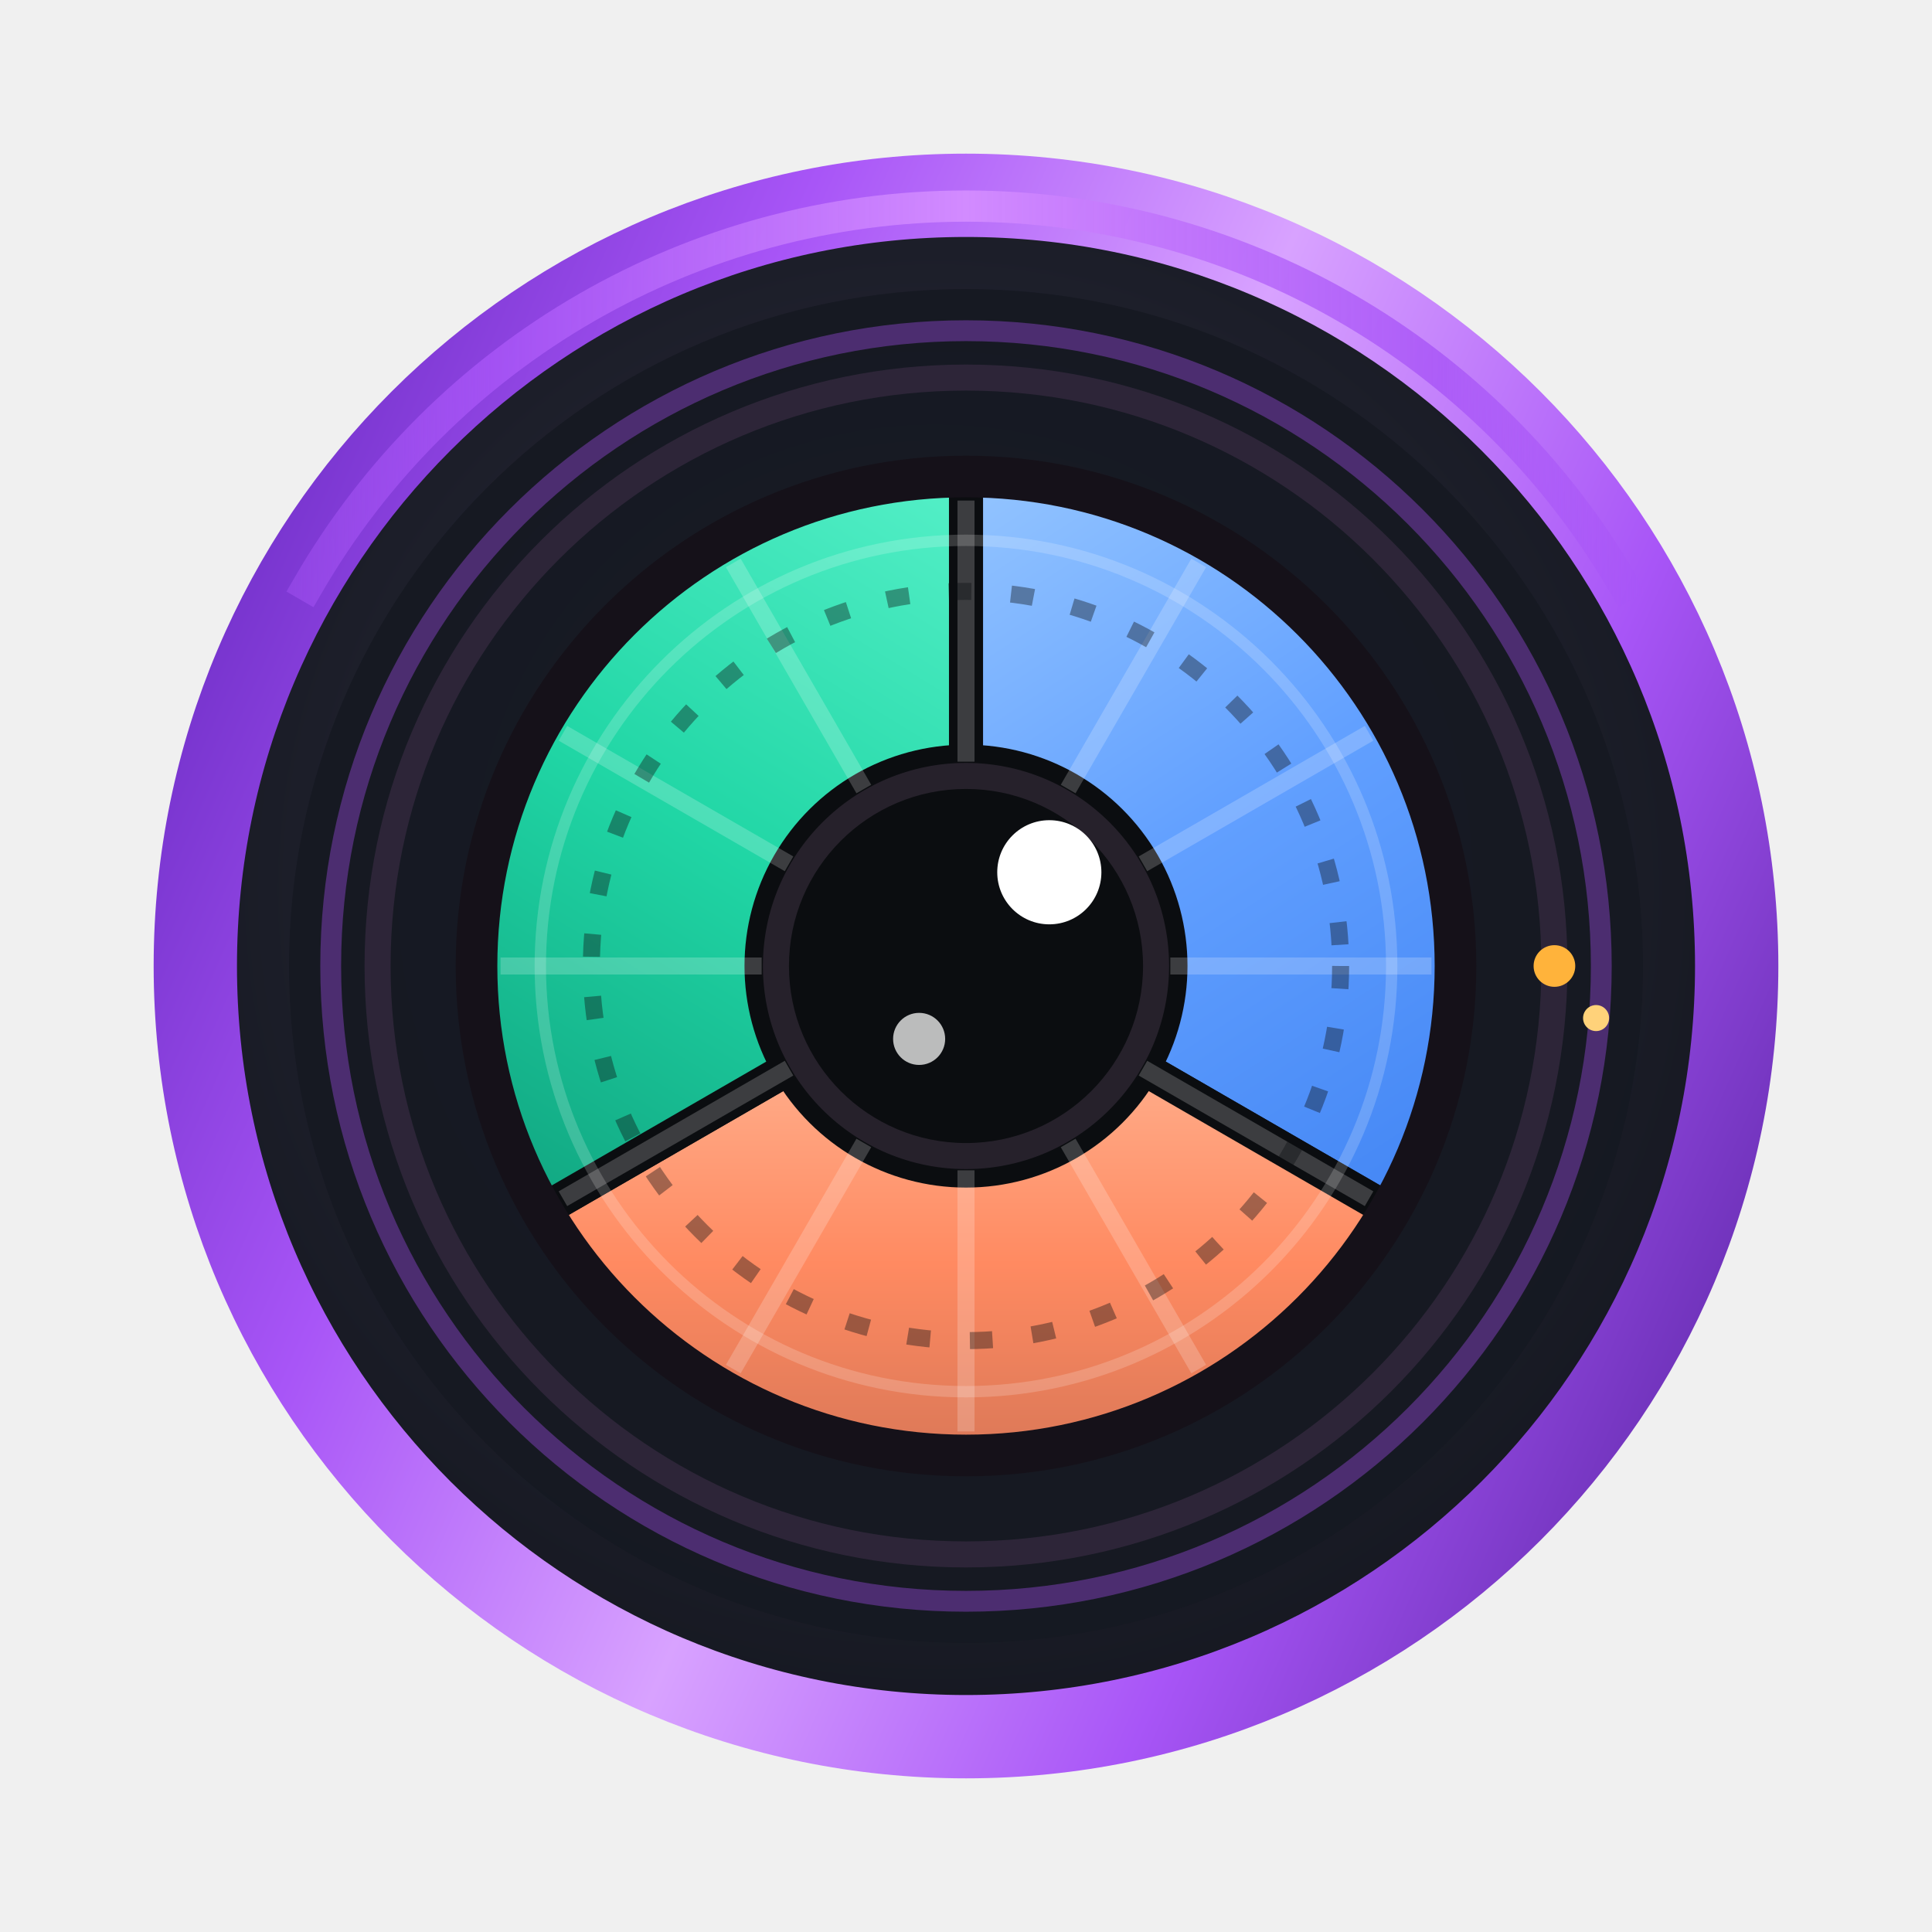
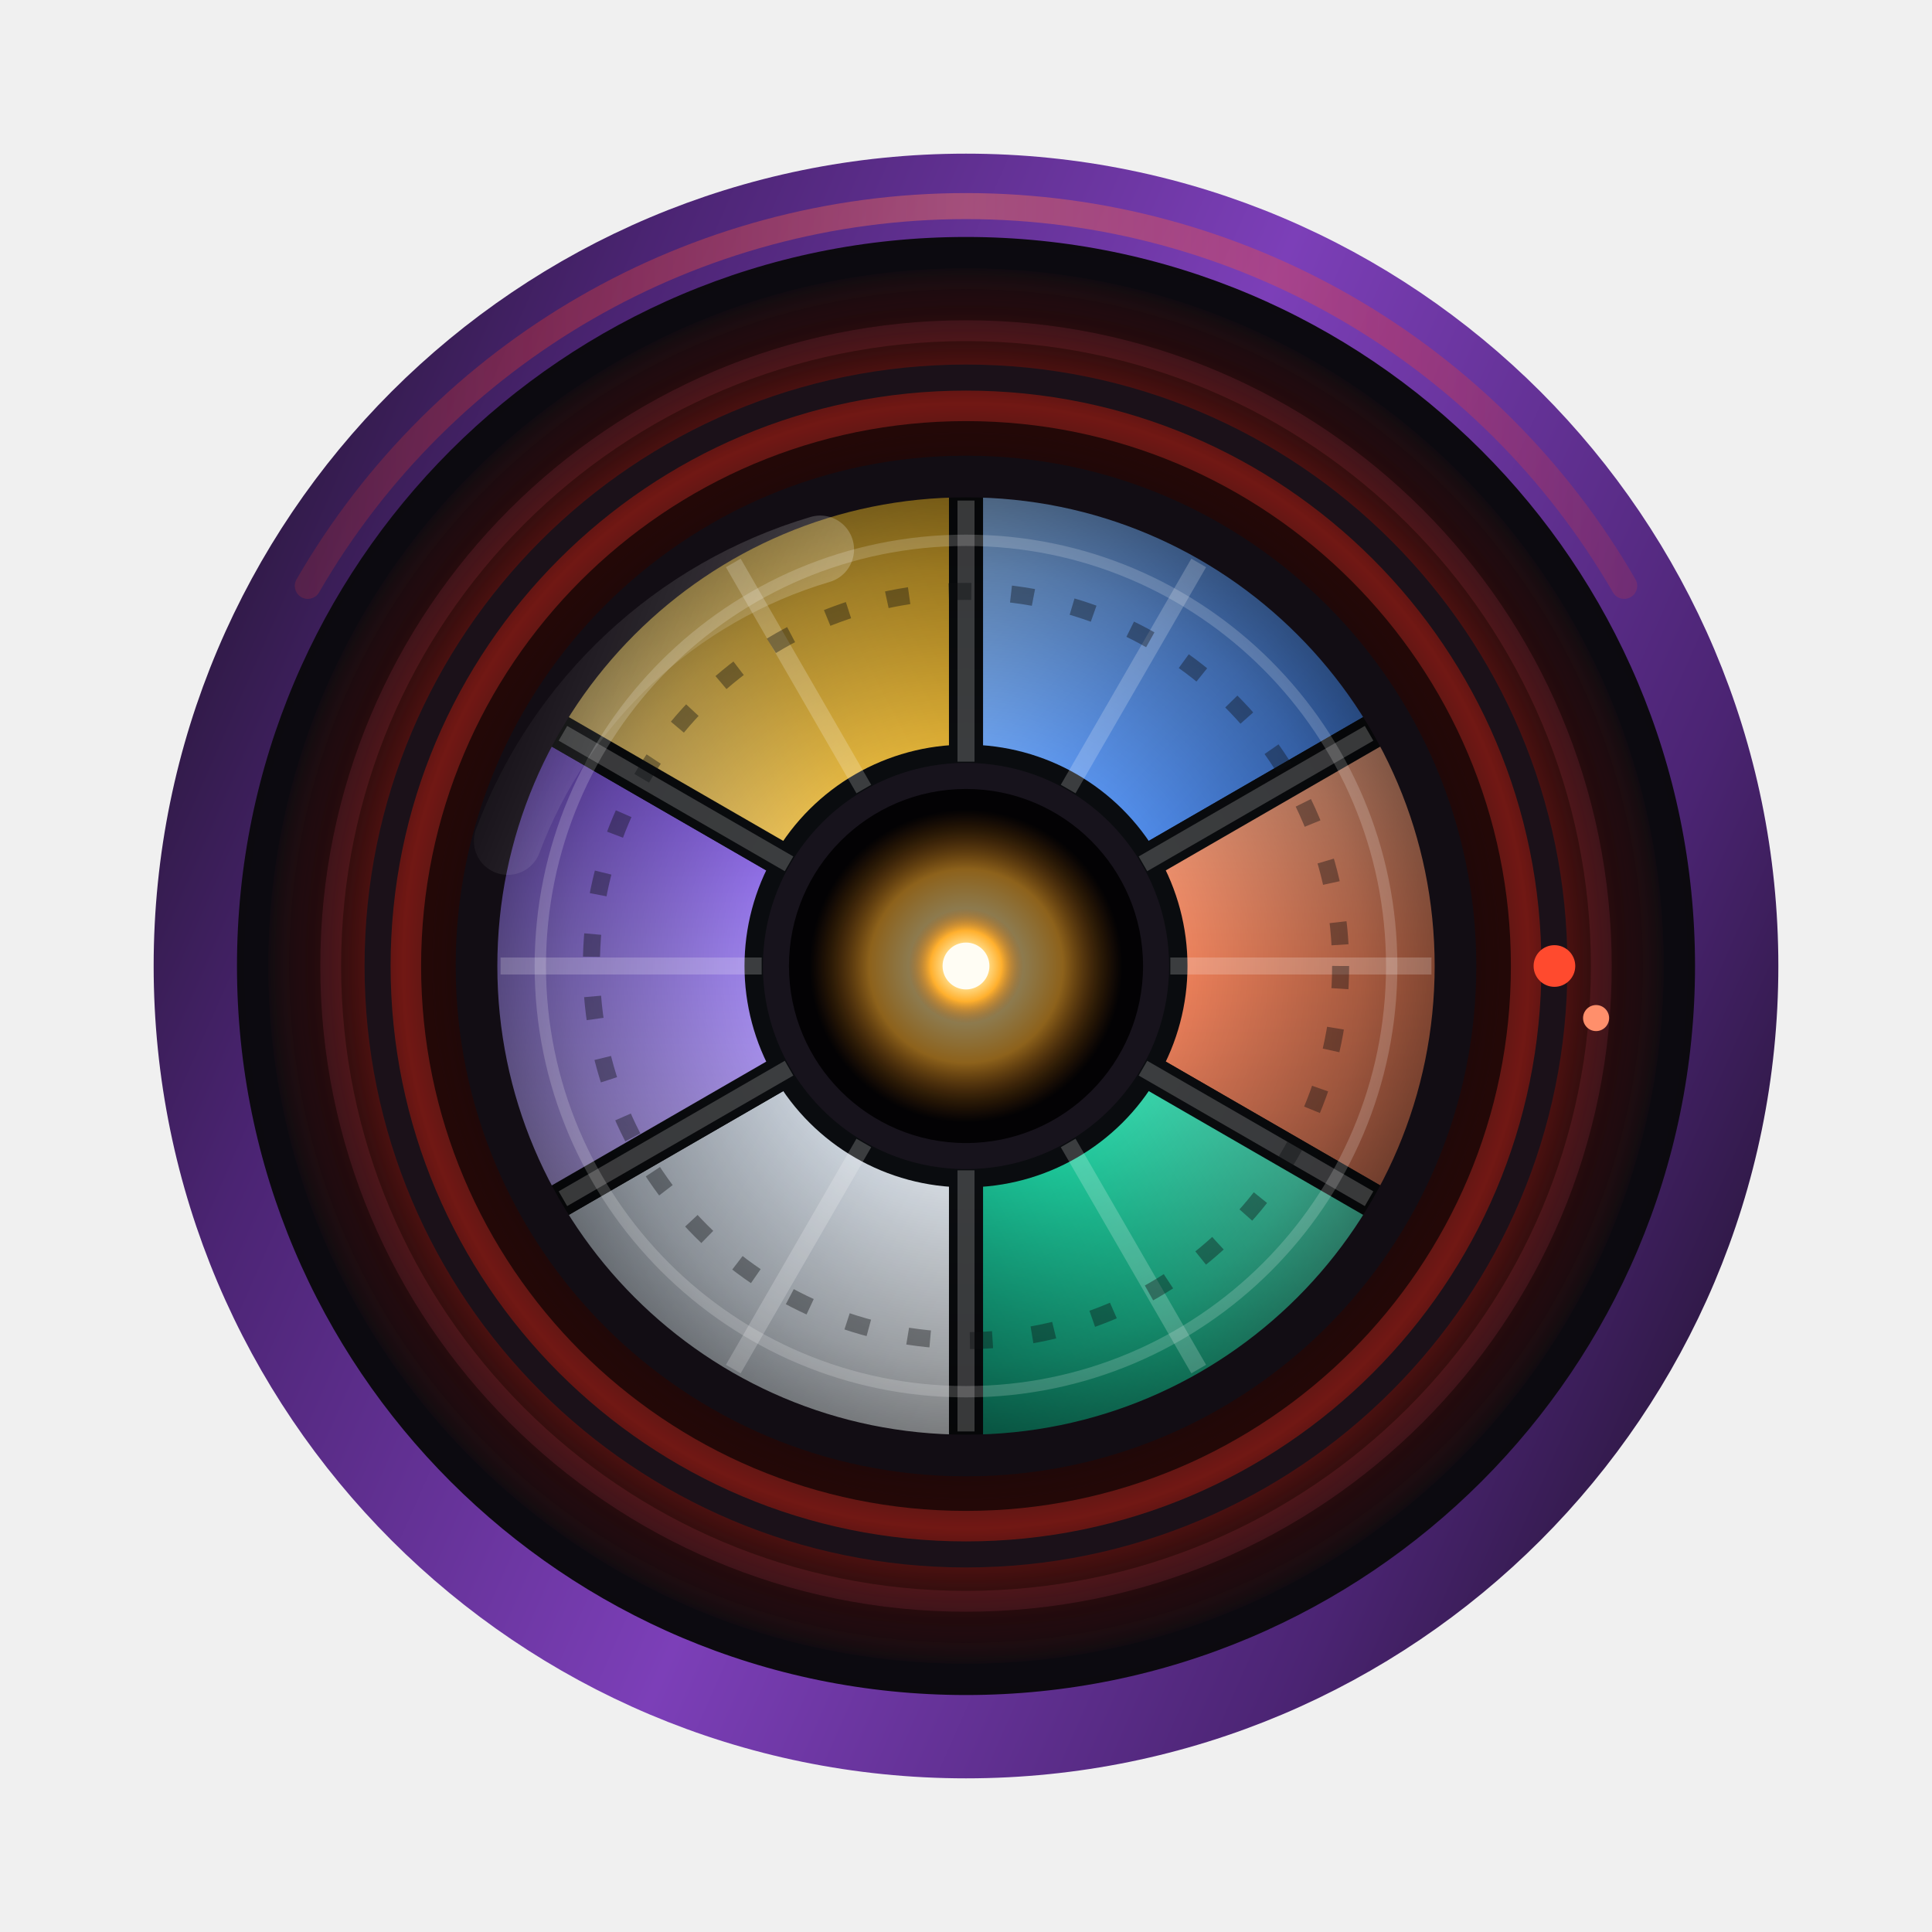
<svg xmlns="http://www.w3.org/2000/svg" viewBox="0 0 512 512">
  <defs>
-     <radialGradient id="sclera" cx="48%" cy="45%" r="72%">
-       <stop offset="0" stop-color="#353245" />
-       <stop offset="0.58" stop-color="#1c1e29" />
-       <stop offset="1" stop-color="#0d1016" />
+     <radialGradient id="sclera" cx="50%" cy="50%" r="70%">
+       <stop offset="0" stop-color="#15121a" />
+       <stop offset="0.62" stop-color="#0d0b11" />
+       <stop offset="1" stop-color="#050406" />
    </radialGradient>
+     <radialGradient id="hal-glow" cx="50%" cy="50%" r="50%">
+       <stop offset="0.60" stop-color="#ff2d1a" stop-opacity="0" />
+       <stop offset="0.80" stop-color="#ff2d1a" stop-opacity="0.42" />
+       <stop offset="0.93" stop-color="#8c1200" stop-opacity="0.18" />
+       <stop offset="1" stop-color="#ff2d1a" stop-opacity="0" />
+     </radialGradient>
+     <radialGradient id="hal-core" cx="50%" cy="50%" r="50%">
+       <stop offset="0" stop-color="#fffdf2" />
+       <stop offset="0.3" stop-color="#ffe9a3" />
+       <stop offset="0.62" stop-color="#ffb02e" />
+       <stop offset="1" stop-color="#b85c00" stop-opacity="0" />
+     </radialGradient>
+     <linearGradient id="lens-specular" x1="170" y1="186" x2="330" y2="250" gradientUnits="userSpaceOnUse">
+       <stop offset="0" stop-color="#ffffff" stop-opacity="0" />
+       <stop offset="0.45" stop-color="#ffffff" stop-opacity="0.30" />
+       <stop offset="1" stop-color="#ffffff" stop-opacity="0" />
+     </linearGradient>
    <linearGradient id="gunmetal" x1="72" y1="178" x2="440" y2="340" gradientUnits="userSpaceOnUse">
-       <stop offset="0" stop-color="#5b21b6" />
-       <stop offset="0.28" stop-color="#a855f7" />
-       <stop offset="0.5" stop-color="#d8a2ff" />
-       <stop offset="0.72" stop-color="#a855f7" />
-       <stop offset="1" stop-color="#4c1d95" />
+       <stop offset="0" stop-color="#1a1222" />
+       <stop offset="0.22" stop-color="#4b2473" />
+       <stop offset="0.5" stop-color="#7c3fb8" />
+       <stop offset="0.78" stop-color="#4b2473" />
+       <stop offset="1" stop-color="#160f1d" />
    </linearGradient>
+     <radialGradient id="iris-falloff" cx="50%" cy="50%" r="50%">
+       <stop offset="0.3" stop-color="#000000" stop-opacity="0" />
+       <stop offset="0.72" stop-color="#000000" stop-opacity="0.34" />
+       <stop offset="1" stop-color="#000000" stop-opacity="0.66" />
+     </radialGradient>
    <linearGradient id="violet-seam" x1="82" y1="0" x2="430" y2="0" gradientUnits="userSpaceOnUse">
-       <stop offset="0" stop-color="#a855f7" stop-opacity="0" />
-       <stop offset="0.24" stop-color="#a855f7" stop-opacity="0.82" />
-       <stop offset="0.5" stop-color="#d28bff" />
-       <stop offset="0.76" stop-color="#a855f7" stop-opacity="0.82" />
-       <stop offset="1" stop-color="#a855f7" stop-opacity="0" />
+       <stop offset="0" stop-color="#ff3b22" stop-opacity="0" />
+       <stop offset="0.26" stop-color="#ff3b22" stop-opacity="0.70" />
+       <stop offset="0.5" stop-color="#ff7a5c" />
+       <stop offset="0.74" stop-color="#ff3b22" stop-opacity="0.70" />
+       <stop offset="1" stop-color="#ff3b22" stop-opacity="0" />
    </linearGradient>
-     <linearGradient id="gemini-iris" x1="255" y1="170" x2="340" y2="300" gradientUnits="userSpaceOnUse">
+     <linearGradient id="gemini-iris" x1="256" y1="180" x2="320" y2="240" gradientUnits="userSpaceOnUse">
      <stop offset="0" stop-color="#94c5ff" />
      <stop offset="0.48" stop-color="#62a0ff" />
      <stop offset="1" stop-color="#4285f4" />
    </linearGradient>
-     <linearGradient id="claude-iris" x1="256" y1="270" x2="256" y2="344" gradientUnits="userSpaceOnUse">
+     <linearGradient id="claude-iris" x1="320" y1="214" x2="320" y2="298" gradientUnits="userSpaceOnUse">
      <stop offset="0" stop-color="#ffb08e" />
      <stop offset="0.52" stop-color="#ff8a61" />
      <stop offset="1" stop-color="#d97757" />
    </linearGradient>
-     <linearGradient id="chatgpt-iris" x1="256" y1="170" x2="175" y2="302" gradientUnits="userSpaceOnUse">
+     <linearGradient id="chatgpt-iris" x1="320" y1="298" x2="256" y2="336" gradientUnits="userSpaceOnUse">
      <stop offset="0" stop-color="#55f0c8" />
      <stop offset="0.5" stop-color="#20d6a5" />
      <stop offset="1" stop-color="#10a37f" />
+     </linearGradient>
+     <linearGradient id="grok-iris" x1="256" y1="336" x2="192" y2="298" gradientUnits="userSpaceOnUse">
+       <stop offset="0" stop-color="#f1f5f9" />
+       <stop offset="0.5" stop-color="#dde5ee" />
+       <stop offset="1" stop-color="#cbd5e1" />
+     </linearGradient>
+     <linearGradient id="deepseek-iris" x1="192" y1="298" x2="192" y2="214" gradientUnits="userSpaceOnUse">
+       <stop offset="0" stop-color="#c4b1ff" />
+       <stop offset="0.5" stop-color="#a78bfa" />
+       <stop offset="1" stop-color="#8b5cf6" />
+     </linearGradient>
+     <linearGradient id="mistral-iris" x1="192" y1="214" x2="256" y2="180" gradientUnits="userSpaceOnUse">
+       <stop offset="0" stop-color="#ffd978" />
+       <stop offset="0.5" stop-color="#f4c343" />
+       <stop offset="1" stop-color="#e8b32c" />
    </linearGradient>
    <clipPath id="eye-shape">
      <circle cx="256" cy="256" r="124" />
    </clipPath>
  </defs>
  <g transform="translate(256 256) scale(1.38) translate(-256 -256)">
    <circle cx="256" cy="256" r="148" fill="url(#sclera)" stroke="url(#gunmetal)" stroke-width="16" />
-     <circle cx="256" cy="256" r="130" fill="#151821" opacity="0.9" />
-     <circle cx="256" cy="256" r="122" fill="none" stroke="#4c2d70" stroke-width="4" />
-     <circle cx="256" cy="256" r="113" fill="none" stroke="#2d2538" stroke-width="5" />
-     <path d="M129.6 183A146 146 0 0 1 382.4 183" fill="none" stroke="url(#violet-seam)" stroke-width="6" stroke-linecap="square" />
+     <circle cx="256" cy="256" r="130" fill="#0a0810" opacity="0.95" />
+     <circle cx="256" cy="256" r="122" fill="none" stroke="#2a1420" stroke-width="4" />
+     <circle cx="256" cy="256" r="134" fill="url(#hal-glow)" />
+     <circle cx="256" cy="256" r="113" fill="none" stroke="#1b1119" stroke-width="5" />
+     <path d="M129.6 183A146 146 0 0 1 382.4 183" fill="none" stroke="url(#violet-seam)" stroke-width="5" stroke-linecap="round" opacity="0.42" />
    <g clip-path="url(#eye-shape)" transform="translate(256 256) scale(1.09) translate(-256 -256)">
-       <path d="M256 170a86 86 0 0 1 74.5 129L287.2 274A36 36 0 0 0 256 220Z" fill="url(#gemini-iris)" stroke="#0b0d10" stroke-width="6" stroke-linejoin="miter" />
-       <path d="M330.5 299a86 86 0 0 1-149 0l43.3-25a36 36 0 0 0 62.4 0Z" fill="url(#claude-iris)" stroke="#0b0d10" stroke-width="6" stroke-linejoin="miter" />
-       <path d="M181.5 299A86 86 0 0 1 256 170v50a36 36 0 0 0-31.2 54Z" fill="url(#chatgpt-iris)" stroke="#0b0d10" stroke-width="6" stroke-linejoin="miter" />
+       <path d="M256 170A86 86 0 0 1 330.5 213L287.2 238A36 36 0 0 0 256 220Z" fill="url(#gemini-iris)" stroke="#0b0d10" stroke-width="6" stroke-linejoin="miter" />
+       <path d="M330.5 213A86 86 0 0 1 330.5 299L287.2 274A36 36 0 0 0 287.2 238Z" fill="url(#claude-iris)" stroke="#0b0d10" stroke-width="6" stroke-linejoin="miter" />
+       <path d="M330.5 299A86 86 0 0 1 256 342L256 292A36 36 0 0 0 287.2 274Z" fill="url(#chatgpt-iris)" stroke="#0b0d10" stroke-width="6" stroke-linejoin="miter" />
+       <path d="M256 342A86 86 0 0 1 181.5 299L224.8 274A36 36 0 0 0 256 292Z" fill="url(#grok-iris)" stroke="#0b0d10" stroke-width="6" stroke-linejoin="miter" />
+       <path d="M181.5 299A86 86 0 0 1 181.5 213L224.8 238A36 36 0 0 0 224.8 274Z" fill="url(#deepseek-iris)" stroke="#0b0d10" stroke-width="6" stroke-linejoin="miter" />
+       <path d="M181.5 213A86 86 0 0 1 256 170L256 220A36 36 0 0 0 224.8 238Z" fill="url(#mistral-iris)" stroke="#0b0d10" stroke-width="6" stroke-linejoin="miter" />
+       <circle cx="256" cy="256" r="96" fill="url(#iris-falloff)" />
    </g>
    <g clip-path="url(#eye-shape)" fill="none" transform="translate(256 256) scale(1.09) translate(-256 -256)">
      <g stroke="#ffffff" stroke-width="3" opacity="0.2">
        <path d="M256 220V174" />
        <path d="M256 220V174" transform="rotate(30 256 256)" />
        <path d="M256 220V174" transform="rotate(60 256 256)" />
        <path d="M256 220V174" transform="rotate(90 256 256)" />
        <path d="M256 220V174" transform="rotate(120 256 256)" />
        <path d="M256 220V174" transform="rotate(150 256 256)" />
        <path d="M256 220V174" transform="rotate(180 256 256)" />
        <path d="M256 220V174" transform="rotate(210 256 256)" />
        <path d="M256 220V174" transform="rotate(240 256 256)" />
        <path d="M256 220V174" transform="rotate(270 256 256)" />
        <path d="M256 220V174" transform="rotate(300 256 256)" />
        <path d="M256 220V174" transform="rotate(330 256 256)" />
      </g>
      <circle cx="256" cy="256" r="75" stroke="#ffffff" stroke-width="2" opacity="0.18" />
      <circle cx="256" cy="256" r="66" stroke="#0b0d10" stroke-width="3" stroke-dasharray="4 7" opacity="0.38" />
    </g>
-     <circle cx="256" cy="256" r="94" fill="none" stroke="#151119" stroke-width="8" />
-     <circle cx="256" cy="256" r="39" fill="#26212b" />
-     <circle cx="256" cy="256" r="34" fill="#0b0d10" />
-     <circle cx="272" cy="238" r="10" fill="#ffffff" />
-     <circle cx="247" cy="270" r="5" fill="#ffffff" opacity="0.72" />
-     <circle cx="369" cy="256" r="4" fill="#ffb33b" />
-     <circle cx="377" cy="266" r="2.5" fill="#ffd27a" />
+     <circle cx="256" cy="256" r="94" fill="none" stroke="#120d14" stroke-width="8" />
+     <circle cx="256" cy="256" r="39" fill="#17131c" />
+     <circle cx="256" cy="256" r="34" fill="#030204" />
+     <circle cx="256" cy="256" r="30" fill="url(#hal-core)" opacity="0.55" />
+     <circle cx="256" cy="256" r="11" fill="url(#hal-core)" />
+     <circle cx="256" cy="256" r="4.5" fill="#fffdf4" />
+     <path d="M168 232a92 92 0 0 1 60-56" fill="none" stroke="url(#lens-specular)" stroke-width="13" stroke-linecap="round" />
+     <circle cx="369" cy="256" r="4" fill="#ff4a2e" />
+     <circle cx="377" cy="266" r="2.5" fill="#ff8f6b" />
  </g>
</svg>
